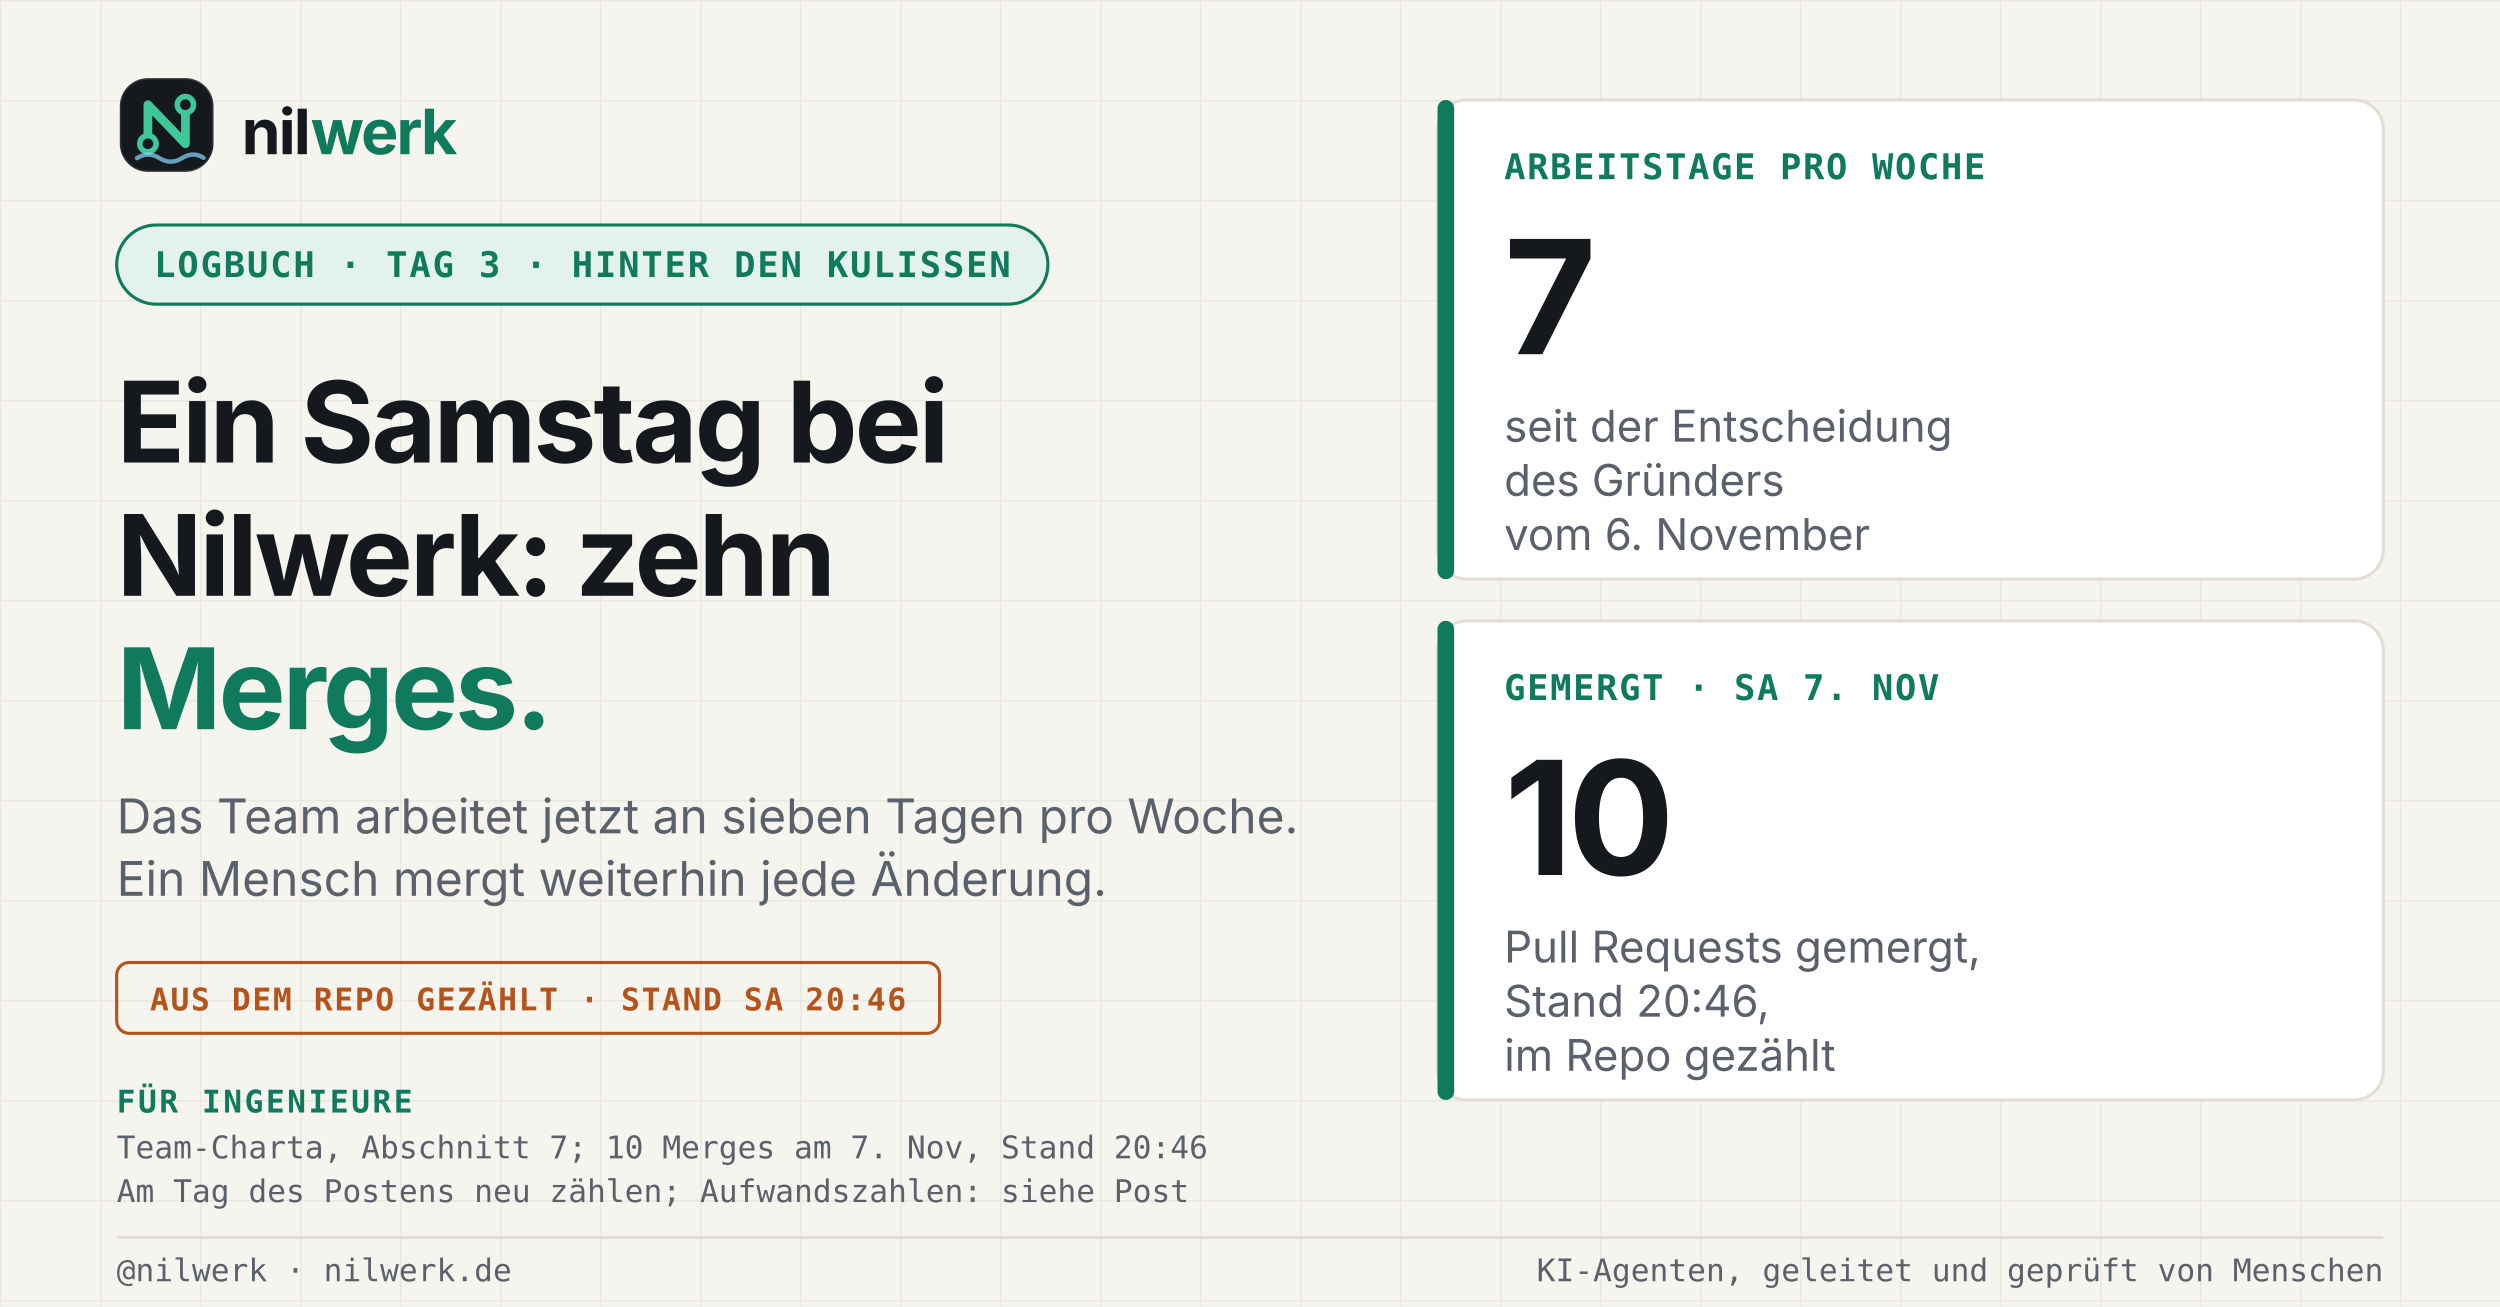
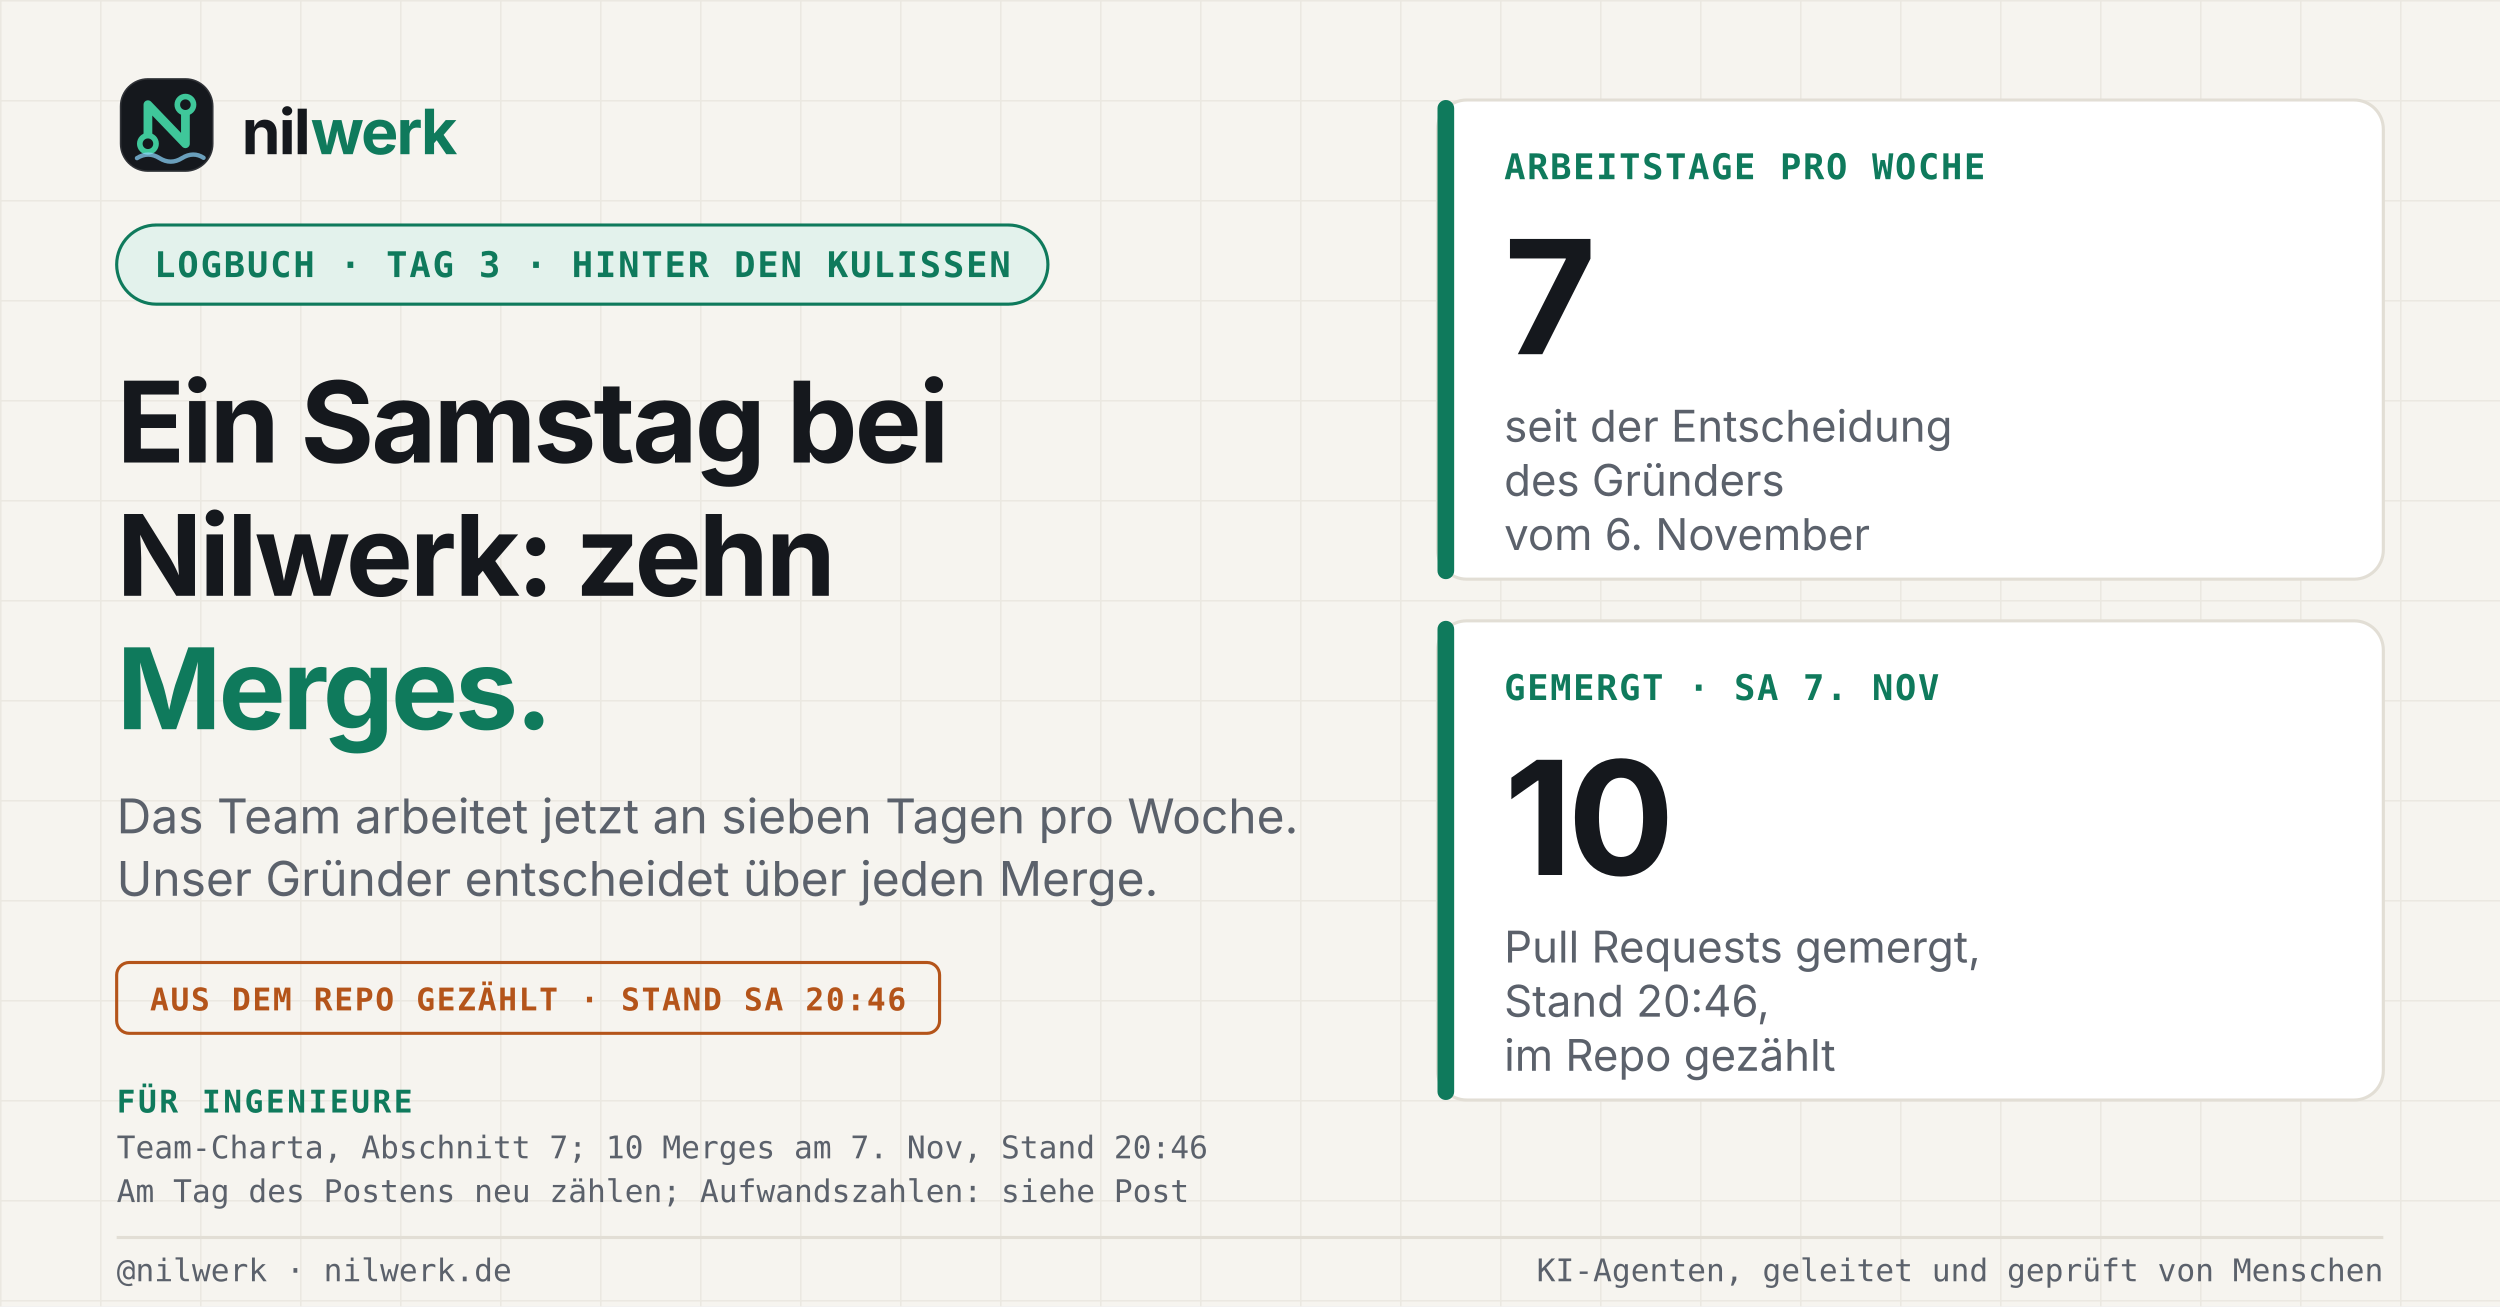
<svg xmlns="http://www.w3.org/2000/svg" width="1200" height="627" viewBox="0 0 1200 627" role="img" aria-label="Ein Samstag bei Nilwerk: zehn Merges.">
  <defs>
    <pattern id="grid" width="48" height="48" patternUnits="userSpaceOnUse">
      <path d="M48 0H0V48" fill="none" stroke="#e2ded5" stroke-width="1.5" opacity=".55" />
    </pattern>
  </defs>
  <rect width="1200" height="627" fill="#f6f4ef" />
  <rect width="1200" height="627" fill="url(#grid)" />
  <g transform="translate(56 36) scale(1.5)">
    <rect x="1" y="1" width="30" height="30" rx="9" fill="#15181d" stroke="#ffffff" stroke-opacity=".12" />
    <path d="M10 22V9.5l12 12.5V9.5" fill="none" stroke="#3fc79a" stroke-width="2.8" stroke-linecap="round" stroke-linejoin="round" />
    <circle cx="10" cy="22" r="2.6" fill="#15181d" stroke="#3fc79a" stroke-width="1.8" />
    <circle cx="22" cy="9.5" r="2.6" fill="#15181d" stroke="#3fc79a" stroke-width="1.8" />
    <path d="M6.5 26.6c2.4-1.5 4.8-1.5 7.2 0s4.8 1.5 7.2 0 4.8-1.5 6.9-.1" fill="none" stroke="#8fd9ff" stroke-opacity=".7" stroke-width="1.4" stroke-linecap="round" />
  </g>
  <text x="116" y="74" font-family="'Space Grotesk', Inter, sans-serif" font-weight="700" font-size="30" letter-spacing="-0.9" fill="#15181d">nil<tspan fill="#0f7a5c">werk</tspan>
  </text>
  <rect x="56" y="108" width="447" height="38" rx="19" fill="#e3f2ec" stroke="#0f7a5c" stroke-width="1.5" />
  <text x="74" y="133" font-family="'JetBrains Mono', monospace" font-weight="600" font-size="17" letter-spacing="0.9" fill="#0f7a5c">LOGBUCH · TAG 3 · HINTER DEN KULISSEN</text>
  <g font-family="'Space Grotesk', Inter, sans-serif" font-weight="700" font-size="54" letter-spacing="-1.4">
    <text x="56" y="222" fill="#15181d">Ein Samstag bei</text>
    <text x="56" y="286" fill="#15181d">Nilwerk: zehn</text>
    <text x="56" y="350" fill="#0f7a5c">Merges.</text>
  </g>
  <g font-family="Inter, sans-serif" font-size="23" fill="#5b616b">
    <text x="56" y="400">Das Team arbeitet jetzt an sieben Tagen pro Woche.</text>
-     <text x="56" y="430">Ein Mensch mergt weiterhin jede Änderung.</text>
+     <text x="56" y="430">Unser Gründer entscheidet über jeden Merge.</text>
  </g>
  <rect x="56" y="462" width="395" height="34" rx="6" fill="none" stroke="#b4541a" stroke-width="1.5" />
  <text x="72" y="485" font-family="'JetBrains Mono', monospace" font-weight="600" font-size="15" letter-spacing="0.8" fill="#b4541a">AUS DEM REPO GEZÄHLT · STAND SA 20:46</text>
  <g>
    <rect x="690" y="48" width="454" height="230" rx="14" fill="#ffffff" stroke="#e2ded5" stroke-width="1.5" />
    <rect x="690" y="48" width="8" height="230" rx="4" fill="#0f7a5c" />
    <text x="722" y="86" font-family="'JetBrains Mono', monospace" font-weight="600" font-size="17" letter-spacing="0.8" fill="#0f7a5c">ARBEITSTAGE PRO WOCHE</text>
    <text x="722" y="170" font-family="'Space Grotesk', Inter, sans-serif" font-weight="700" font-size="76" letter-spacing="-2.3" fill="#15181d">7</text>
    <text x="722" y="212" font-family="Inter, sans-serif" font-size="21" fill="#5b616b">seit der Entscheidung</text>
    <text x="722" y="238" font-family="Inter, sans-serif" font-size="21" fill="#5b616b">des Gründers</text>
    <text x="722" y="264" font-family="Inter, sans-serif" font-size="21" fill="#5b616b">vom 6. November</text>
  </g>
  <g>
    <rect x="690" y="298" width="454" height="230" rx="14" fill="#ffffff" stroke="#e2ded5" stroke-width="1.5" />
    <rect x="690" y="298" width="8" height="230" rx="4" fill="#0f7a5c" />
    <text x="722" y="336" font-family="'JetBrains Mono', monospace" font-weight="600" font-size="17" letter-spacing="0.8" fill="#0f7a5c">GEMERGT · SA 7. NOV</text>
    <text x="722" y="420" font-family="'Space Grotesk', Inter, sans-serif" font-weight="700" font-size="76" letter-spacing="-2.3" fill="#15181d">10</text>
    <text x="722" y="462" font-family="Inter, sans-serif" font-size="21" fill="#5b616b">Pull Requests gemergt,</text>
    <text x="722" y="488" font-family="Inter, sans-serif" font-size="21" fill="#5b616b">Stand 20:46,</text>
    <text x="722" y="514" font-family="Inter, sans-serif" font-size="21" fill="#5b616b">im Repo gezählt</text>
  </g>
  <text x="56" y="534" font-family="'JetBrains Mono', monospace" font-weight="600" font-size="15" letter-spacing="1.2" fill="#0f7a5c">FÜR INGENIEURE</text>
  <g font-family="'JetBrains Mono', monospace" font-size="15" fill="#5b616b">
    <text x="56" y="556">Team-Charta, Abschnitt 7; 10 Merges am 7. Nov, Stand 20:46</text>
    <text x="56" y="577">Am Tag des Postens neu zählen; Aufwandszahlen: siehe Post</text>
  </g>
  <line x1="56" y1="594" x2="1144" y2="594" stroke="#e2ded5" stroke-width="1.5" />
  <g font-family="'JetBrains Mono', monospace" font-size="15" fill="#5b616b">
    <text x="56" y="615">@nilwerk · nilwerk.de</text>
    <text x="1144" y="615" text-anchor="end">KI-Agenten, geleitet und geprüft von Menschen</text>
  </g>
</svg>
